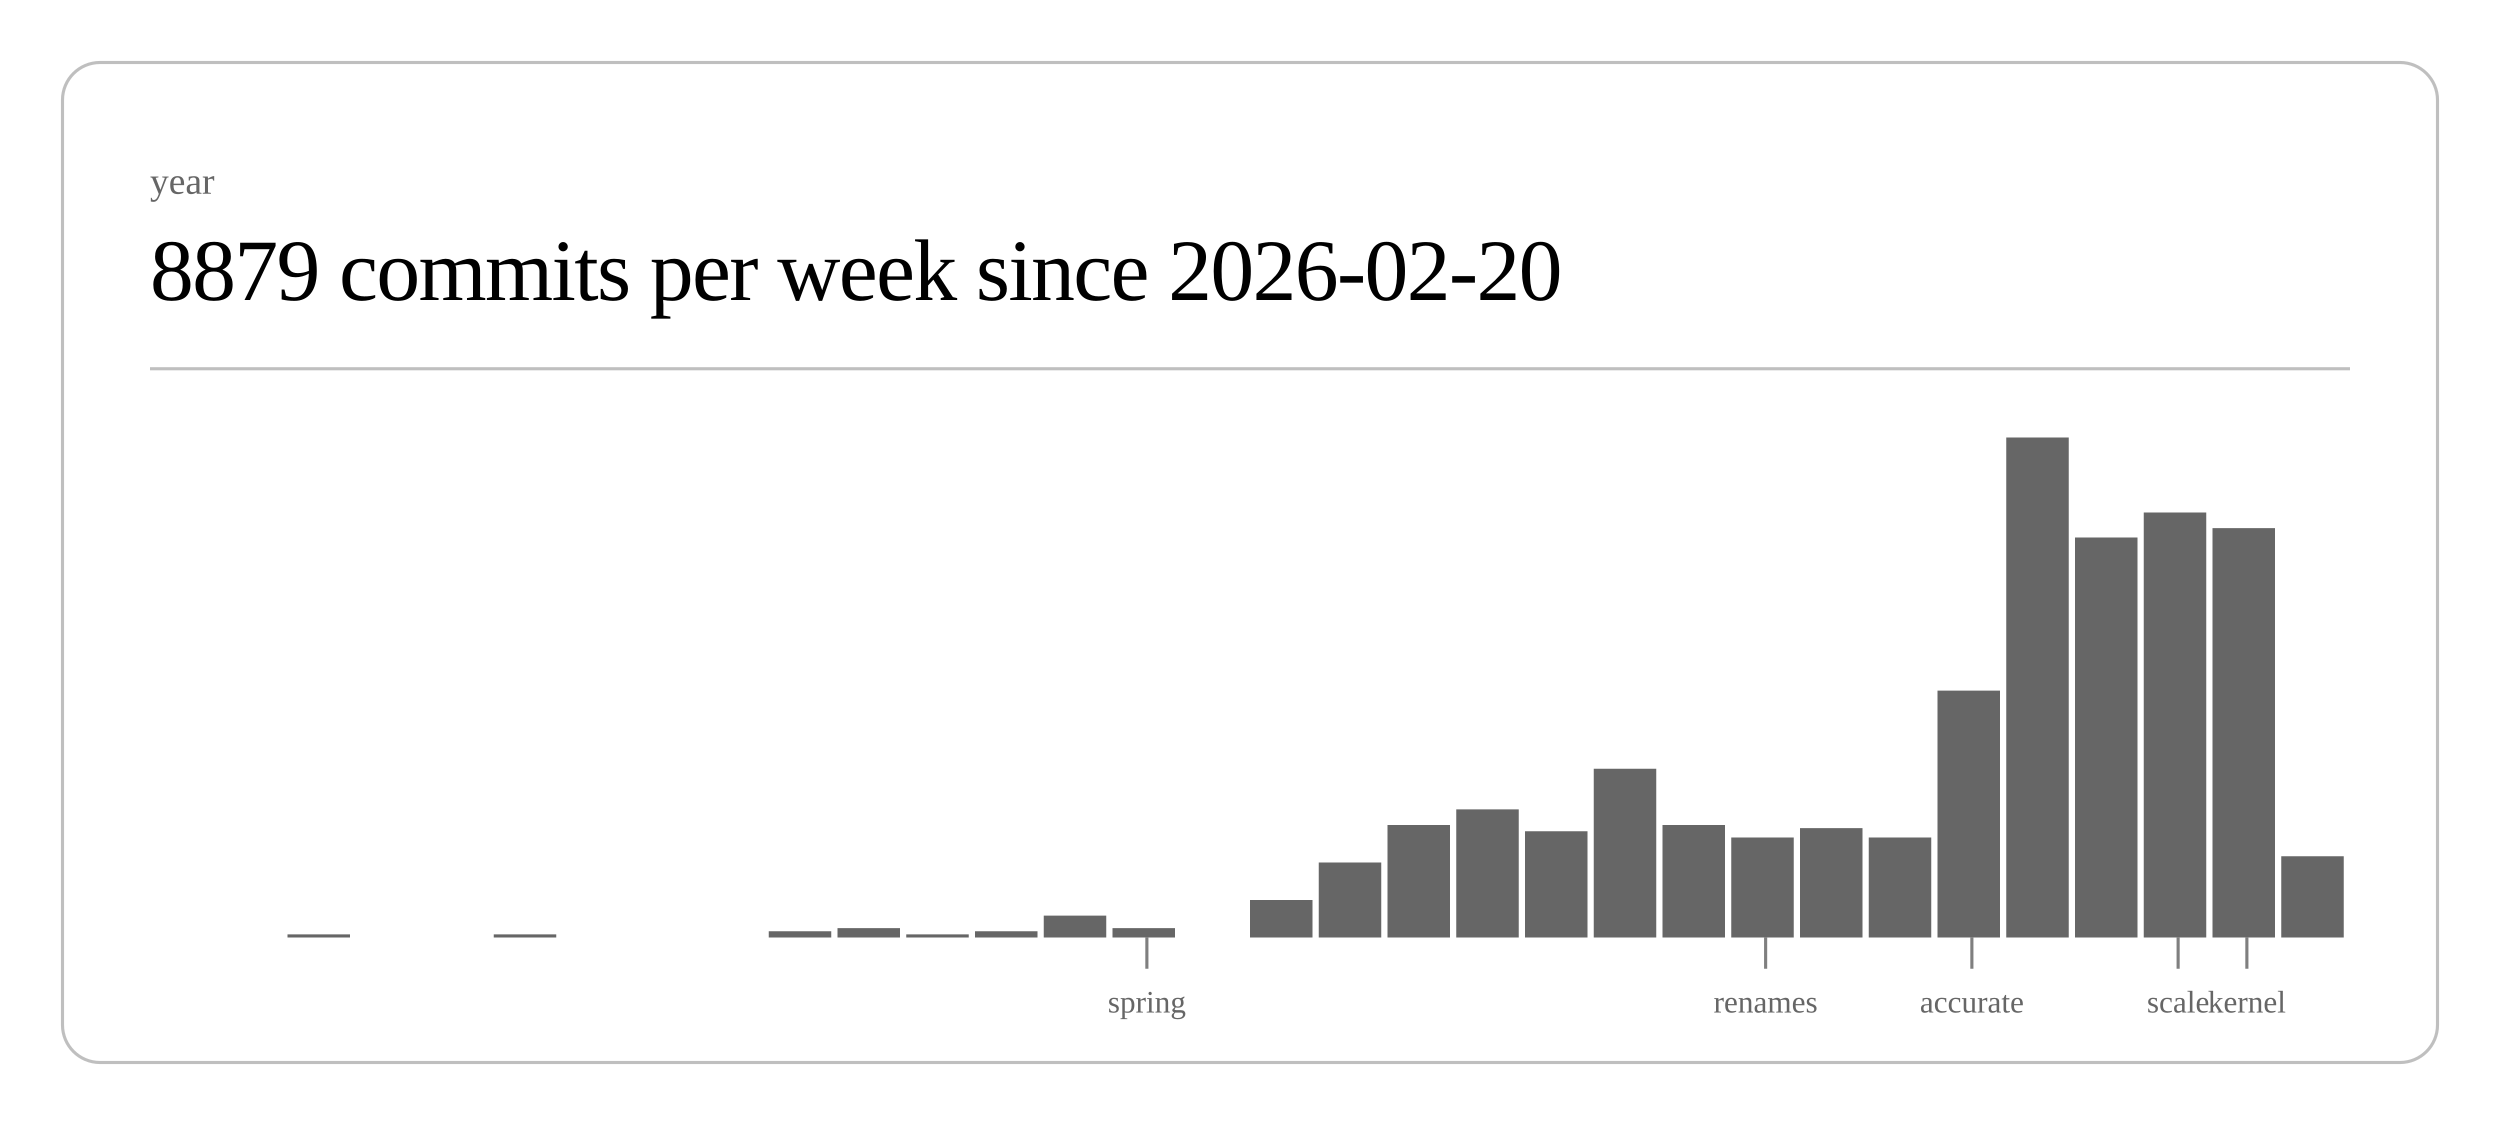
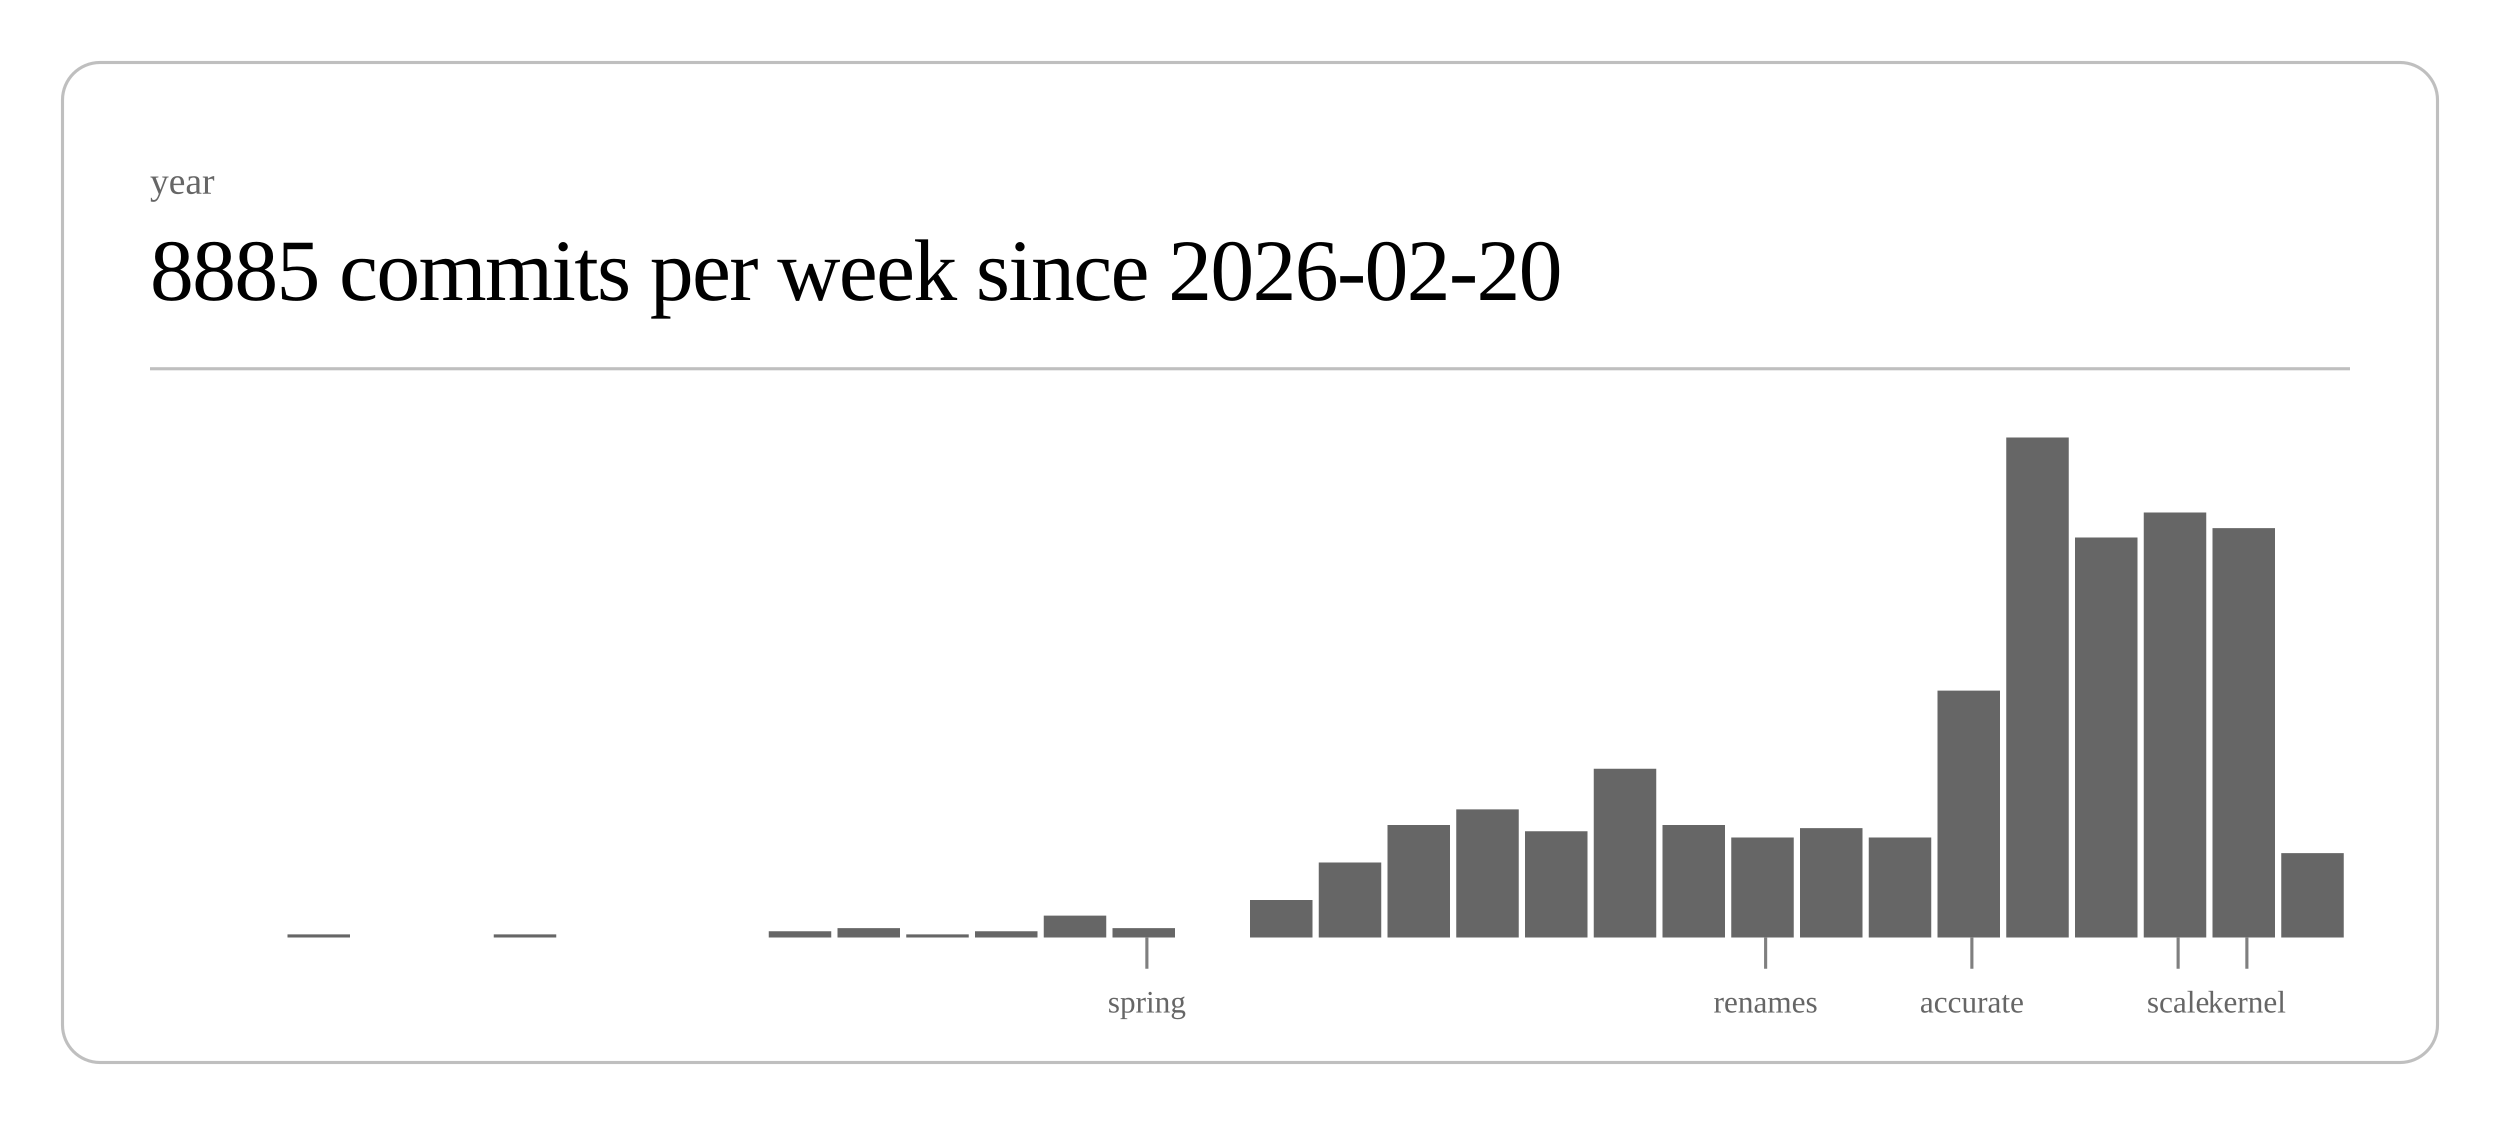
<svg xmlns="http://www.w3.org/2000/svg" class="post-header-svg" viewBox="0 0 800 360" width="800" height="360">
  <rect x="20" y="20" width="760" height="320" rx="12" ry="12" fill="none" stroke="currentColor" stroke-width="1" opacity="0.25" />
  <text fill="currentColor" x="48" y="62" font-size="12" opacity="0.6">year</text>
-   <text fill="currentColor" x="48" y="96" font-size="28" font-weight="300" letter-spacing="-0.5">8879 commits per week since 2026-02-20</text>
+   <text fill="currentColor" x="48" y="96" font-size="28" font-weight="300" letter-spacing="-0.5">8885 commits per week since 2026-02-20</text>
  <line stroke="currentColor" x1="48" y1="118" x2="752" y2="118" stroke-width="1" opacity="0.25" />
  <rect x="92.0" y="299" width="20.0" height="1" fill="currentColor" opacity="0.6" />
  <rect x="158.0" y="299" width="20.0" height="1" fill="currentColor" opacity="0.6" />
  <rect x="246.0" y="298" width="20.0" height="2" fill="currentColor" opacity="0.6" />
  <rect x="268.0" y="297" width="20.0" height="3" fill="currentColor" opacity="0.6" />
  <rect x="290.0" y="299" width="20.0" height="1" fill="currentColor" opacity="0.6" />
  <rect x="312.0" y="298" width="20.0" height="2" fill="currentColor" opacity="0.6" />
  <rect x="334.0" y="293" width="20.0" height="7" fill="currentColor" opacity="0.6" />
  <rect x="356.0" y="297" width="20.0" height="3" fill="currentColor" opacity="0.6" />
  <rect x="400.0" y="288" width="20.0" height="12" fill="currentColor" opacity="0.6" />
  <rect x="422.0" y="276" width="20.0" height="24" fill="currentColor" opacity="0.6" />
  <rect x="444.0" y="264" width="20.0" height="36" fill="currentColor" opacity="0.6" />
  <rect x="466.0" y="259" width="20.0" height="41" fill="currentColor" opacity="0.6" />
  <rect x="488.0" y="266" width="20.0" height="34" fill="currentColor" opacity="0.6" />
  <rect x="510.0" y="246" width="20.0" height="54" fill="currentColor" opacity="0.6" />
  <rect x="532.0" y="264" width="20.0" height="36" fill="currentColor" opacity="0.6" />
  <rect x="554.0" y="268" width="20.0" height="32" fill="currentColor" opacity="0.6" />
  <rect x="576.0" y="265" width="20.0" height="35" fill="currentColor" opacity="0.6" />
  <rect x="598.0" y="268" width="20.0" height="32" fill="currentColor" opacity="0.6" />
  <rect x="620.0" y="221" width="20.0" height="79" fill="currentColor" opacity="0.6" />
  <rect x="642.0" y="140" width="20.0" height="160" fill="currentColor" opacity="0.6" />
  <rect x="664.0" y="172" width="20.0" height="128" fill="currentColor" opacity="0.6" />
  <rect x="686.0" y="164" width="20.0" height="136" fill="currentColor" opacity="0.6" />
  <rect x="708.0" y="169" width="20.0" height="131" fill="currentColor" opacity="0.6" />
-   <rect x="730.0" y="274" width="20.0" height="26" fill="currentColor" opacity="0.6" />
+   <rect x="730.0" y="273" width="20.0" height="27" fill="currentColor" opacity="0.6" />
  <line stroke="currentColor" x1="367.0" y1="300" x2="367.0" y2="310" stroke-width="1" opacity="0.5" />
  <text fill="currentColor" x="367.0" y="324" font-size="10" opacity="0.6" text-anchor="middle">spring</text>
  <line stroke="currentColor" x1="565.0" y1="300" x2="565.0" y2="310" stroke-width="1" opacity="0.5" />
  <text fill="currentColor" x="565.0" y="324" font-size="10" opacity="0.6" text-anchor="middle">renames</text>
  <line stroke="currentColor" x1="631.0" y1="300" x2="631.0" y2="310" stroke-width="1" opacity="0.5" />
  <text fill="currentColor" x="631.0" y="324" font-size="10" opacity="0.6" text-anchor="middle">accurate</text>
  <line stroke="currentColor" x1="697.0" y1="300" x2="697.0" y2="310" stroke-width="1" opacity="0.5" />
  <text fill="currentColor" x="697.0" y="324" font-size="10" opacity="0.6" text-anchor="middle">scale</text>
  <line stroke="currentColor" x1="719.0" y1="300" x2="719.0" y2="310" stroke-width="1" opacity="0.5" />
  <text fill="currentColor" x="719.0" y="324" font-size="10" opacity="0.6" text-anchor="middle">kernel</text>
</svg>
